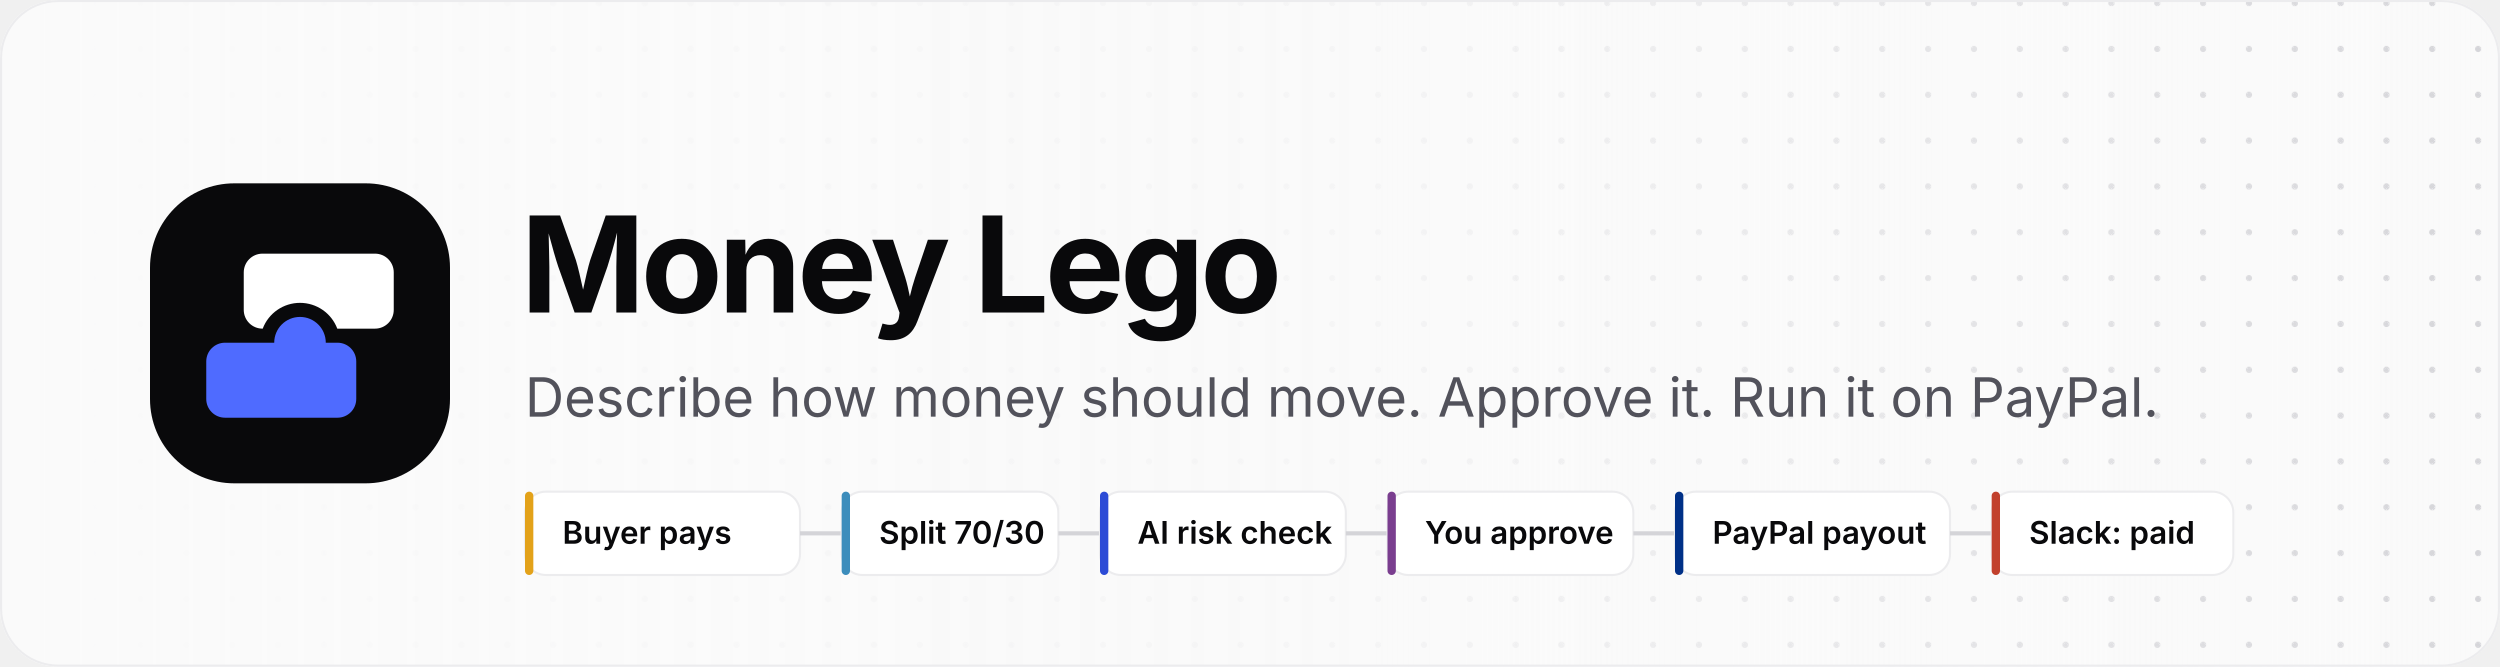
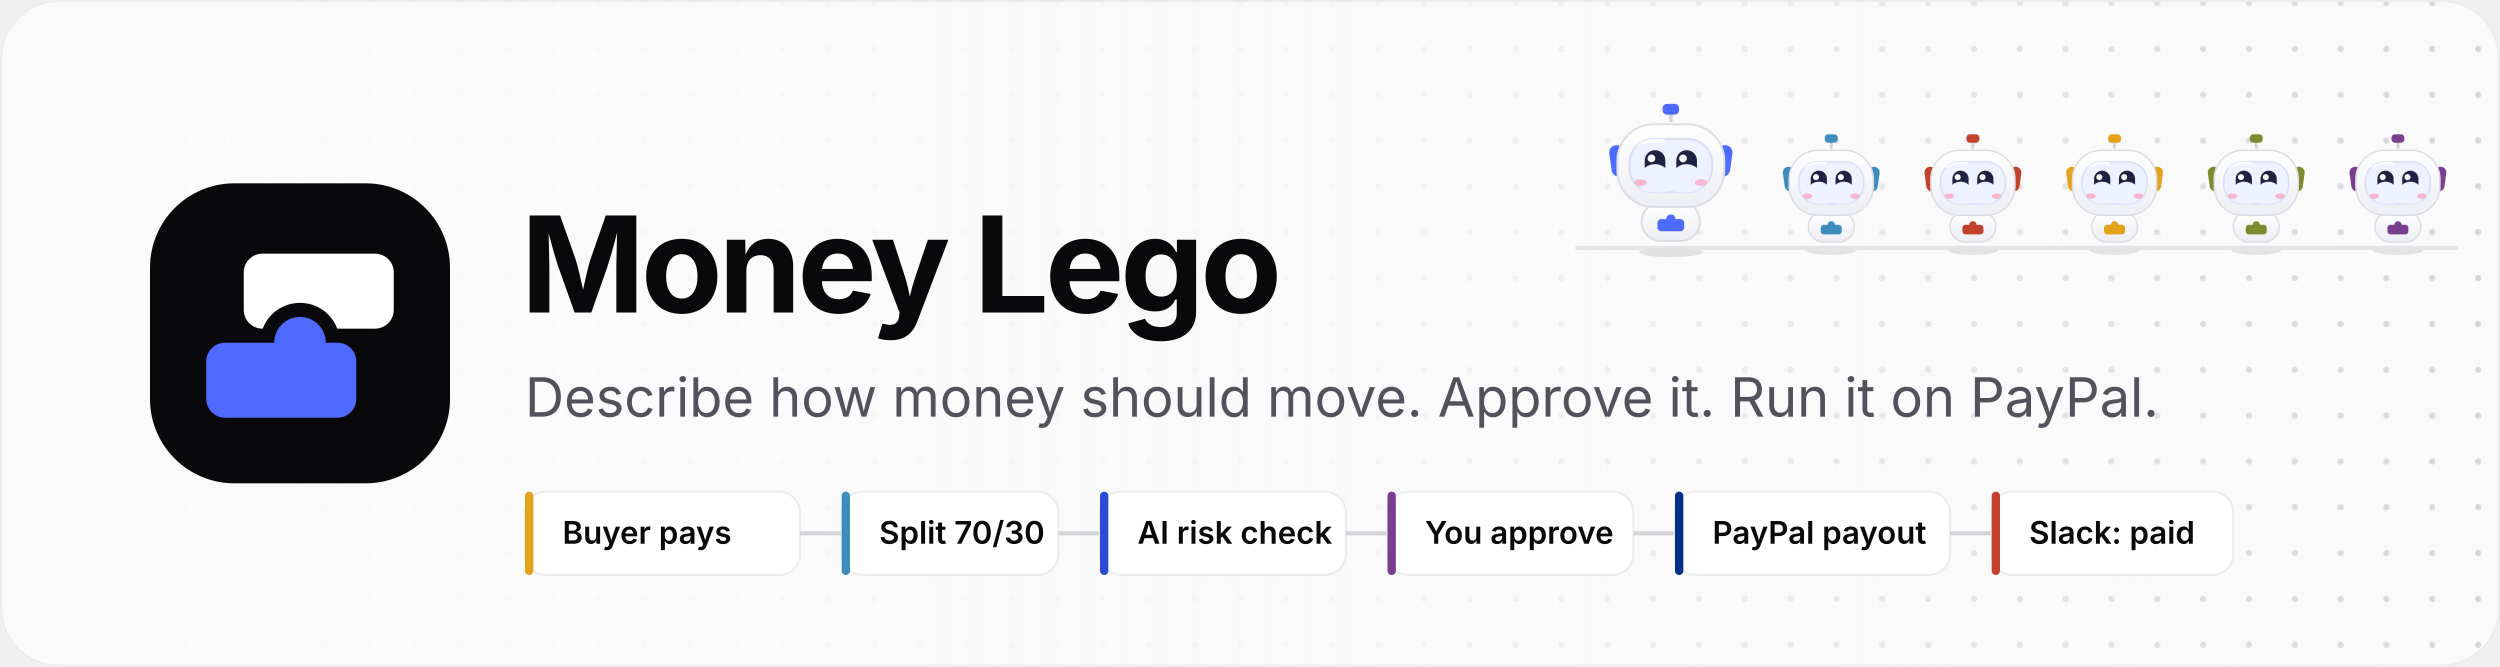
<svg xmlns="http://www.w3.org/2000/svg" viewBox="0 0 1200 320" width="1200" height="320" role="img" aria-label="Money Lego: describe how money should move, approve it, run it on PayPal">
  <defs>
    <pattern id="dots" width="22" height="22" patternUnits="userSpaceOnUse">
      <circle cx="1.5" cy="1.5" r="1.5" fill="#d4d4d8" />
    </pattern>
    <linearGradient id="fade" x1="0" x2="1" y1="0" y2="0">
      <stop offset="0" stop-color="#fafafa" stop-opacity="1" />
      <stop offset="0.55" stop-color="#fafafa" stop-opacity="0.85" />
      <stop offset="1" stop-color="#fafafa" stop-opacity="0" />
    </linearGradient>
  </defs>
  <rect width="1200" height="320" rx="28" fill="#fafafa" />
  <rect width="1200" height="320" rx="28" fill="url(#dots)" />
  <rect width="1200" height="320" rx="28" fill="url(#fade)" />
  <rect x="0.5" y="0.5" width="1199" height="319" rx="27.5" fill="none" stroke="#ececee" />
  <g transform="translate(72 88) scale(4.5)">
    <rect width="32" height="32" rx="9" fill="#09090b" />
    <path d="M12 7.5H24A2 2 0 0 1 26 9.5V13.5A2 2 0 0 1 24 15.5H19.977A4.25 4.25 0 0 0 12.023 15.5H12A2 2 0 0 1 10 13.5V9.5A2 2 0 0 1 12 7.5Z" fill="#fff" />
    <path d="M8 17H13.25A2.75 2.75 0 0 1 18.75 17H20A2 2 0 0 1 22 19V23A2 2 0 0 1 20 25H8A2 2 0 0 1 6 23V19A2 2 0 0 1 8 17Z" fill="#4f6bff" />
  </g>
  <text x="250" y="150" font-family="Inter, 'Segoe UI', system-ui, -apple-system, Helvetica, Arial, sans-serif" font-size="64" font-weight="700" letter-spacing="-2" fill="#09090b">Money Lego</text>
  <text x="252" y="200" font-family="Inter, 'Segoe UI', system-ui, -apple-system, Helvetica, Arial, sans-serif" font-size="26" fill="#52525b">Describe how money should move. Approve it. Run it on PayPal.</text>
+   <g transform="translate(760 42.16667) scale(1.166667) translate(4 7)">
+     <defs>
+       <linearGradient id="b7-shell" x1="0" y1="0" x2="0" y2="1">
+         <stop offset="0" stop-color="#ffffff" />
+         <stop offset="1" stop-color="#eceef4" />
+       </linearGradient>
+       <clipPath id="b7-screen">
+         <rect x="15" y="14" width="34" height="22" rx="10" />
+       </clipPath>
+     </defs>
+     <ellipse cx="32" cy="60.5" rx="13" ry="2.2" fill="#09090b" opacity="0.1" />
+     <rect x="20" y="40" width="24" height="16" rx="8" fill="url(#b7-shell)" stroke="#dcdde3" stroke-width="0.8" />
+     <rect x="26.5" y="47" width="11" height="5" rx="1.6" fill="#4f6bff" />
+     <circle cx="32" cy="47" r="1.9" fill="#4f6bff" />
+     <g transform="translate(0 -2.4) rotate(-8 9.5 21)">
+       <rect x="6.5" y="19" width="6" height="13" rx="3" fill="#4f6bff" />
+     </g>
+     <g transform="translate(0 -2.4) rotate(8 54.5 21)">
+       <rect x="51.5" y="19" width="6" height="13" rx="3" fill="#4f6bff" />
+     </g>
+     <g transform="translate(0 -1.4)">
+       <rect x="31.2" y="3.6" width="1.6" height="5" rx="0.8" fill="#d4d4d8" />
+       <rect x="28.6" y="1" width="6.8" height="4.4" rx="1.8" fill="#4f6bff" />
+     </g>
+     <rect x="10" y="8" width="44" height="34" rx="15" fill="url(#b7-shell)" stroke="#dcdde3" stroke-width="0.8" />
+     <rect x="15" y="14" width="34" height="22" rx="10" fill="#eef1ff" stroke="#d9def7" stroke-width="0.8" />
+     <g clip-path="url(#b7-screen)">
+       <g transform="translate(25.5 25) scale(1.06) translate(-25.5 -25)">
+         <rect x="21.5" y="19" width="8" height="12" rx="4" fill="#1d2340" />
+         <circle cx="24.1" cy="22.2" r="1.5" fill="#fff" />
+       </g>
+       <circle cx="25.5" cy="31" r="6.6" fill="#eef1ff" />
+       <g transform="translate(38.5 25) scale(1.06) translate(-38.5 -25)">
+         <rect x="34.5" y="19" width="8" height="12" rx="4" fill="#1d2340" />
+         <circle cx="37.1" cy="22.2" r="1.5" fill="#fff" />
+       </g>
+       <circle cx="38.5" cy="31" r="6.6" fill="#eef1ff" />
+       <g fill="#ff8fb1" opacity="0.6">
+         <ellipse cx="19.5" cy="32" rx="2.6" ry="1.4" />
+         <ellipse cx="44.5" cy="32" rx="2.6" ry="1.4" />
+       </g>
+       <path d="M18 16.5c3-1.6 7-2.1 11-1.6" stroke="#fff" stroke-opacity="0.9" stroke-width="1.4" stroke-linecap="round" fill="none" />
+     </g>
+   </g>
+   <g transform="translate(846 58.41667) scale(0.9166667) translate(4 7)">
+     <defs>
+       <linearGradient id="b8-shell" x1="0" y1="0" x2="0" y2="1">
+         <stop offset="0" stop-color="#ffffff" />
+         <stop offset="1" stop-color="#eceef4" />
+       </linearGradient>
+       <clipPath id="b8-screen">
+         <rect x="15" y="14" width="34" height="22" rx="10" />
+       </clipPath>
+     </defs>
+     <ellipse cx="32" cy="60.5" rx="13" ry="2.2" fill="#09090b" opacity="0.1" />
+     <rect x="20" y="40" width="24" height="16" rx="8" fill="url(#b8-shell)" stroke="#dcdde3" stroke-width="0.8" />
+     <rect x="26.5" y="47" width="11" height="5" rx="1.6" fill="#3c8dbc" />
+     <circle cx="32" cy="47" r="1.9" fill="#3c8dbc" />
+     <g transform="translate(0 -2.4) rotate(-8 9.5 21)">
+       <rect x="6.5" y="19" width="6" height="13" rx="3" fill="#3c8dbc" />
+     </g>
+     <g transform="translate(0 -2.4) rotate(8 54.5 21)">
+       <rect x="51.5" y="19" width="6" height="13" rx="3" fill="#3c8dbc" />
+     </g>
+     <g transform="translate(0 -1.4)">
+       <rect x="31.2" y="3.6" width="1.6" height="5" rx="0.8" fill="#d4d4d8" />
+       <rect x="28.6" y="1" width="6.8" height="4.4" rx="1.8" fill="#3c8dbc" />
+     </g>
+     <rect x="10" y="8" width="44" height="34" rx="15" fill="url(#b8-shell)" stroke="#dcdde3" stroke-width="0.8" />
+     <rect x="15" y="14" width="34" height="22" rx="10" fill="#eef1ff" stroke="#d9def7" stroke-width="0.8" />
+     <g clip-path="url(#b8-screen)">
+       <g transform="translate(25.5 25) scale(1.06) translate(-25.5 -25)">
+         <rect x="21.5" y="19" width="8" height="12" rx="4" fill="#1d2340" />
+         <circle cx="24.1" cy="22.2" r="1.5" fill="#fff" />
+       </g>
+       <circle cx="25.5" cy="31" r="6.6" fill="#eef1ff" />
+       <g transform="translate(38.5 25) scale(1.06) translate(-38.5 -25)">
+         <rect x="34.5" y="19" width="8" height="12" rx="4" fill="#1d2340" />
+         <circle cx="37.1" cy="22.2" r="1.5" fill="#fff" />
+       </g>
+       <circle cx="38.5" cy="31" r="6.6" fill="#eef1ff" />
+       <g fill="#ff8fb1" opacity="0.6">
+         <ellipse cx="19.5" cy="32" rx="2.6" ry="1.4" />
+         <ellipse cx="44.5" cy="32" rx="2.6" ry="1.4" />
+       </g>
+       <path d="M18 16.5c3-1.6 7-2.1 11-1.6" stroke="#fff" stroke-opacity="0.9" stroke-width="1.4" stroke-linecap="round" fill="none" />
+     </g>
+   </g>
+   <g transform="translate(914 58.41667) scale(0.9166667) translate(4 7)">
+     <defs>
+       <linearGradient id="b9-shell" x1="0" y1="0" x2="0" y2="1">
+         <stop offset="0" stop-color="#ffffff" />
+         <stop offset="1" stop-color="#eceef4" />
+       </linearGradient>
+       <clipPath id="b9-screen">
+         <rect x="15" y="14" width="34" height="22" rx="10" />
+       </clipPath>
+     </defs>
+     <ellipse cx="32" cy="60.5" rx="13" ry="2.2" fill="#09090b" opacity="0.1" />
+     <rect x="20" y="40" width="24" height="16" rx="8" fill="url(#b9-shell)" stroke="#dcdde3" stroke-width="0.8" />
+     <rect x="26.5" y="47" width="11" height="5" rx="1.6" fill="#c2412d" />
+     <circle cx="32" cy="47" r="1.9" fill="#c2412d" />
+     <g transform="translate(0 -2.4) rotate(-8 9.5 21)">
+       <rect x="6.5" y="19" width="6" height="13" rx="3" fill="#c2412d" />
+     </g>
+     <g transform="translate(0 -2.4) rotate(8 54.5 21)">
+       <rect x="51.5" y="19" width="6" height="13" rx="3" fill="#c2412d" />
+     </g>
+     <g transform="translate(0 -1.4)">
+       <rect x="31.2" y="3.6" width="1.6" height="5" rx="0.8" fill="#d4d4d8" />
+       <rect x="28.6" y="1" width="6.8" height="4.4" rx="1.8" fill="#c2412d" />
+     </g>
+     <rect x="10" y="8" width="44" height="34" rx="15" fill="url(#b9-shell)" stroke="#dcdde3" stroke-width="0.8" />
+     <rect x="15" y="14" width="34" height="22" rx="10" fill="#eef1ff" stroke="#d9def7" stroke-width="0.8" />
+     <g clip-path="url(#b9-screen)">
+       <g transform="translate(25.5 25) scale(1.06) translate(-25.5 -25)">
+         <rect x="21.5" y="19" width="8" height="12" rx="4" fill="#1d2340" />
+         <circle cx="24.1" cy="22.2" r="1.5" fill="#fff" />
+       </g>
+       <circle cx="25.5" cy="31" r="6.6" fill="#eef1ff" />
+       <g transform="translate(38.5 25) scale(1.06) translate(-38.5 -25)">
+         <rect x="34.5" y="19" width="8" height="12" rx="4" fill="#1d2340" />
+         <circle cx="37.1" cy="22.2" r="1.5" fill="#fff" />
+       </g>
+       <circle cx="38.5" cy="31" r="6.6" fill="#eef1ff" />
+       <g fill="#ff8fb1" opacity="0.6">
+         <ellipse cx="19.5" cy="32" rx="2.6" ry="1.4" />
+         <ellipse cx="44.5" cy="32" rx="2.6" ry="1.4" />
+       </g>
+       <path d="M18 16.5c3-1.6 7-2.1 11-1.6" stroke="#fff" stroke-opacity="0.9" stroke-width="1.4" stroke-linecap="round" fill="none" />
+     </g>
+   </g>
+   <g transform="translate(982 58.41667) scale(0.9166667) translate(4 7)">
+     <defs>
+       <linearGradient id="b10-shell" x1="0" y1="0" x2="0" y2="1">
+         <stop offset="0" stop-color="#ffffff" />
+         <stop offset="1" stop-color="#eceef4" />
+       </linearGradient>
+       <clipPath id="b10-screen">
+         <rect x="15" y="14" width="34" height="22" rx="10" />
+       </clipPath>
+     </defs>
+     <ellipse cx="32" cy="60.5" rx="13" ry="2.2" fill="#09090b" opacity="0.1" />
+     <rect x="20" y="40" width="24" height="16" rx="8" fill="url(#b10-shell)" stroke="#dcdde3" stroke-width="0.8" />
+     <rect x="26.5" y="47" width="11" height="5" rx="1.6" fill="#e3a21a" />
+     <circle cx="32" cy="47" r="1.9" fill="#e3a21a" />
+     <g transform="translate(0 -2.4) rotate(-8 9.5 21)">
+       <rect x="6.5" y="19" width="6" height="13" rx="3" fill="#e3a21a" />
+     </g>
+     <g transform="translate(0 -2.4) rotate(8 54.5 21)">
+       <rect x="51.5" y="19" width="6" height="13" rx="3" fill="#e3a21a" />
+     </g>
+     <g transform="translate(0 -1.4)">
+       <rect x="31.2" y="3.6" width="1.6" height="5" rx="0.8" fill="#d4d4d8" />
+       <rect x="28.6" y="1" width="6.8" height="4.4" rx="1.8" fill="#e3a21a" />
+     </g>
+     <rect x="10" y="8" width="44" height="34" rx="15" fill="url(#b10-shell)" stroke="#dcdde3" stroke-width="0.8" />
+     <rect x="15" y="14" width="34" height="22" rx="10" fill="#eef1ff" stroke="#d9def7" stroke-width="0.8" />
+     <g clip-path="url(#b10-screen)">
+       <g transform="translate(25.5 25) scale(1.06) translate(-25.5 -25)">
+         <rect x="21.5" y="19" width="8" height="12" rx="4" fill="#1d2340" />
+         <circle cx="24.1" cy="22.2" r="1.5" fill="#fff" />
+       </g>
+       <circle cx="25.5" cy="31" r="6.6" fill="#eef1ff" />
+       <g transform="translate(38.5 25) scale(1.06) translate(-38.5 -25)">
+         <rect x="34.5" y="19" width="8" height="12" rx="4" fill="#1d2340" />
+         <circle cx="37.1" cy="22.2" r="1.5" fill="#fff" />
+       </g>
+       <circle cx="38.5" cy="31" r="6.6" fill="#eef1ff" />
+       <g fill="#ff8fb1" opacity="0.6">
+         <ellipse cx="19.5" cy="32" rx="2.6" ry="1.4" />
+         <ellipse cx="44.5" cy="32" rx="2.6" ry="1.4" />
+       </g>
+       <path d="M18 16.5c3-1.6 7-2.1 11-1.6" stroke="#fff" stroke-opacity="0.9" stroke-width="1.4" stroke-linecap="round" fill="none" />
+     </g>
+   </g>
+   <g transform="translate(1050 58.41667) scale(0.9166667) translate(4 7)">
+     <defs>
+       <linearGradient id="b11-shell" x1="0" y1="0" x2="0" y2="1">
+         <stop offset="0" stop-color="#ffffff" />
+         <stop offset="1" stop-color="#eceef4" />
+       </linearGradient>
+       <clipPath id="b11-screen">
+         <rect x="15" y="14" width="34" height="22" rx="10" />
+       </clipPath>
+     </defs>
+     <ellipse cx="32" cy="60.5" rx="13" ry="2.2" fill="#09090b" opacity="0.1" />
+     <rect x="20" y="40" width="24" height="16" rx="8" fill="url(#b11-shell)" stroke="#dcdde3" stroke-width="0.8" />
+     <rect x="26.5" y="47" width="11" height="5" rx="1.6" fill="#7d8b2e" />
+     <circle cx="32" cy="47" r="1.9" fill="#7d8b2e" />
+     <g transform="translate(0 -2.4) rotate(-8 9.5 21)">
+       <rect x="6.5" y="19" width="6" height="13" rx="3" fill="#7d8b2e" />
+     </g>
+     <g transform="translate(0 -2.4) rotate(8 54.5 21)">
+       <rect x="51.5" y="19" width="6" height="13" rx="3" fill="#7d8b2e" />
+     </g>
+     <g transform="translate(0 -1.4)">
+       <rect x="31.2" y="3.6" width="1.6" height="5" rx="0.8" fill="#d4d4d8" />
+       <rect x="28.6" y="1" width="6.8" height="4.4" rx="1.8" fill="#7d8b2e" />
+     </g>
+     <rect x="10" y="8" width="44" height="34" rx="15" fill="url(#b11-shell)" stroke="#dcdde3" stroke-width="0.8" />
+     <rect x="15" y="14" width="34" height="22" rx="10" fill="#eef1ff" stroke="#d9def7" stroke-width="0.8" />
+     <g clip-path="url(#b11-screen)">
+       <g transform="translate(25.5 25) scale(1.06) translate(-25.5 -25)">
+         <rect x="21.5" y="19" width="8" height="12" rx="4" fill="#1d2340" />
+         <circle cx="24.1" cy="22.2" r="1.5" fill="#fff" />
+       </g>
+       <circle cx="25.5" cy="31" r="6.6" fill="#eef1ff" />
+       <g transform="translate(38.5 25) scale(1.06) translate(-38.5 -25)">
+         <rect x="34.5" y="19" width="8" height="12" rx="4" fill="#1d2340" />
+         <circle cx="37.1" cy="22.2" r="1.5" fill="#fff" />
+       </g>
+       <circle cx="38.5" cy="31" r="6.6" fill="#eef1ff" />
+       <g fill="#ff8fb1" opacity="0.6">
+         <ellipse cx="19.5" cy="32" rx="2.6" ry="1.4" />
+         <ellipse cx="44.5" cy="32" rx="2.6" ry="1.4" />
+       </g>
+       <path d="M18 16.5c3-1.6 7-2.1 11-1.6" stroke="#fff" stroke-opacity="0.9" stroke-width="1.4" stroke-linecap="round" fill="none" />
+     </g>
+   </g>
+   <g transform="translate(1118 58.41667) scale(0.9166667) translate(4 7)">
+     <defs>
+       <linearGradient id="b12-shell" x1="0" y1="0" x2="0" y2="1">
+         <stop offset="0" stop-color="#ffffff" />
+         <stop offset="1" stop-color="#eceef4" />
+       </linearGradient>
+       <clipPath id="b12-screen">
+         <rect x="15" y="14" width="34" height="22" rx="10" />
+       </clipPath>
+     </defs>
+     <ellipse cx="32" cy="60.5" rx="13" ry="2.2" fill="#09090b" opacity="0.1" />
+     <rect x="20" y="40" width="24" height="16" rx="8" fill="url(#b12-shell)" stroke="#dcdde3" stroke-width="0.8" />
+     <rect x="26.5" y="47" width="11" height="5" rx="1.6" fill="#7a3e8f" />
+     <circle cx="32" cy="47" r="1.9" fill="#7a3e8f" />
+     <g transform="translate(0 -2.4) rotate(-8 9.5 21)">
+       <rect x="6.5" y="19" width="6" height="13" rx="3" fill="#7a3e8f" />
+     </g>
+     <g transform="translate(0 -2.4) rotate(8 54.5 21)">
+       <rect x="51.5" y="19" width="6" height="13" rx="3" fill="#7a3e8f" />
+     </g>
+     <g transform="translate(0 -1.4)">
+       <rect x="31.2" y="3.6" width="1.6" height="5" rx="0.8" fill="#d4d4d8" />
+       <rect x="28.6" y="1" width="6.8" height="4.4" rx="1.8" fill="#7a3e8f" />
+     </g>
+     <rect x="10" y="8" width="44" height="34" rx="15" fill="url(#b12-shell)" stroke="#dcdde3" stroke-width="0.8" />
+     <rect x="15" y="14" width="34" height="22" rx="10" fill="#eef1ff" stroke="#d9def7" stroke-width="0.8" />
+     <g clip-path="url(#b12-screen)">
+       <g transform="translate(25.5 25) scale(1.06) translate(-25.5 -25)">
+         <rect x="21.5" y="19" width="8" height="12" rx="4" fill="#1d2340" />
+         <circle cx="24.1" cy="22.2" r="1.5" fill="#fff" />
+       </g>
+       <circle cx="25.5" cy="31" r="6.6" fill="#eef1ff" />
+       <g transform="translate(38.5 25) scale(1.06) translate(-38.5 -25)">
+         <rect x="34.5" y="19" width="8" height="12" rx="4" fill="#1d2340" />
+         <circle cx="37.1" cy="22.2" r="1.5" fill="#fff" />
+       </g>
+       <circle cx="38.5" cy="31" r="6.6" fill="#eef1ff" />
+       <g fill="#ff8fb1" opacity="0.6">
+         <ellipse cx="19.5" cy="32" rx="2.6" ry="1.4" />
+         <ellipse cx="44.5" cy="32" rx="2.6" ry="1.4" />
+       </g>
+       <path d="M18 16.5c3-1.6 7-2.1 11-1.6" stroke="#fff" stroke-opacity="0.9" stroke-width="1.4" stroke-linecap="round" fill="none" />
+     </g>
+   </g>
+   <rect x="756" y="118" width="424" height="2" rx="1" fill="#e4e4e7" />
  <g font-family="Inter, 'Segoe UI', system-ui, sans-serif" font-size="15" font-weight="600">
    <g transform="translate(252 236)">
      <rect width="132" height="40" rx="10" fill="#fff" stroke="#ececee" />
      <rect width="4" height="40" rx="2" fill="#e3a21a" />
      <text x="18" y="25" fill="#09090b">Buyer pays</text>
    </g>
    <path d="M384 256h20" stroke="#d4d4d8" stroke-width="2" />
    <g transform="translate(404 236)">
      <rect width="104" height="40" rx="10" fill="#fff" stroke="#ececee" />
      <rect width="4" height="40" rx="2" fill="#3c8dbc" />
      <text x="18" y="25" fill="#09090b">Split 70/30</text>
    </g>
    <path d="M508 256h20" stroke="#d4d4d8" stroke-width="2" />
    <g transform="translate(528 236)">
      <rect width="118" height="40" rx="10" fill="#fff" stroke="#ececee" />
      <rect width="4" height="40" rx="2" fill="#2c4bd6" />
      <text x="18" y="25" fill="#09090b">AI risk check</text>
    </g>
    <path d="M646 256h20" stroke="#d4d4d8" stroke-width="2" />
    <g transform="translate(666 236)">
      <rect width="118" height="40" rx="10" fill="#fff" stroke="#ececee" />
      <rect width="4" height="40" rx="2" fill="#7a3e8f" />
      <text x="18" y="25" fill="#09090b">You approve</text>
    </g>
    <path d="M784 256h20" stroke="#d4d4d8" stroke-width="2" />
    <g transform="translate(804 236)">
      <rect width="132" height="40" rx="10" fill="#fff" stroke="#ececee" />
      <rect width="4" height="40" rx="2" fill="#003087" />
      <text x="18" y="25" fill="#09090b">PayPal payout</text>
    </g>
    <path d="M936 256h20" stroke="#d4d4d8" stroke-width="2" />
    <g transform="translate(956 236)">
      <rect width="116" height="40" rx="10" fill="#fff" stroke="#ececee" />
      <rect width="4" height="40" rx="2" fill="#c2412d" />
      <text x="18" y="25" fill="#09090b">Slack: paid</text>
    </g>
  </g>
</svg>
